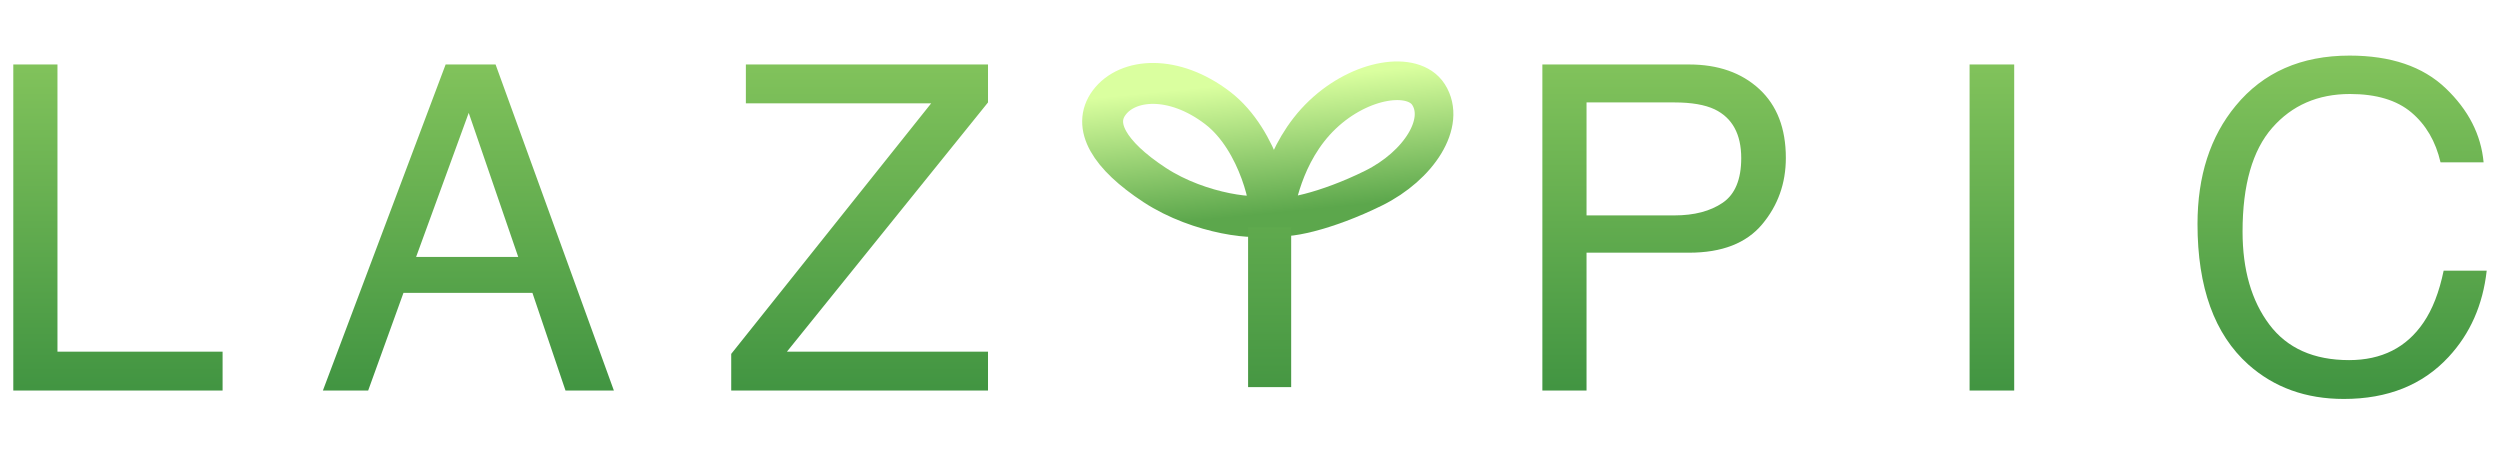
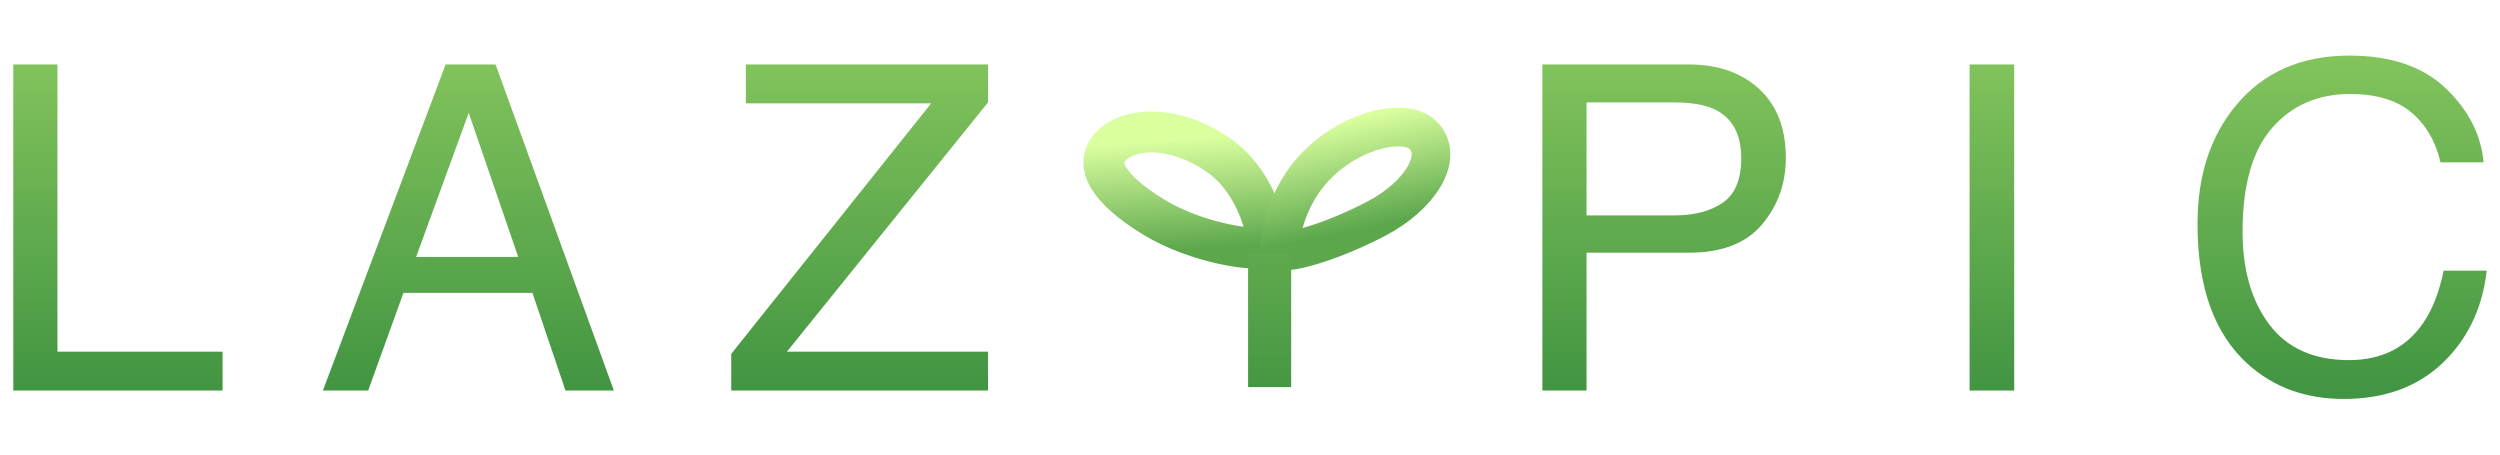
<svg xmlns="http://www.w3.org/2000/svg" version="1.1" width="550" height="100">
  <g id="Layer1" name="Layer 1" opacity="1">
    <g id="Shape1">
-       <path id="shapePath1" d="M2.925,14.185 L12.642,14.185 L12.642,77.368 L48.97,77.368 L48.97,85.913 L2.925,85.913 L2.925,14.185 M114.007,56.519 L103.118,24.829 L91.546,56.519 L114.007,56.519 M98.04,14.185 L109.026,14.185 L135.052,85.913 L124.407,85.913 L117.132,64.429 L88.763,64.429 L80.999,85.913 L71.038,85.913 L98.04,14.185 M160.868,77.856 L204.862,22.73 L164.091,22.73 L164.091,14.185 L217.362,14.185 L217.362,22.534 L173.124,77.368 L217.362,77.368 L217.362,85.913 L160.868,85.913 L160.868,77.856 M339.321,14.185 L371.597,14.185 C377.977,14.185 383.12,15.983 387.026,19.58 C390.933,23.177 392.886,28.231 392.886,34.741 C392.886,40.34 391.144,45.215 387.661,49.365 C384.178,53.516 378.823,55.591 371.597,55.591 L349.038,55.591 L349.038,85.913 L339.321,85.913 L339.321,14.185 M377.212,24.048 C375.063,23.039 372.118,22.534 368.374,22.534 L349.038,22.534 L349.038,47.388 L368.374,47.388 C372.736,47.388 376.276,46.46 378.994,44.605 C381.712,42.749 383.071,39.477 383.071,34.79 C383.071,29.517 381.118,25.936 377.212,24.048 M433.31,14.185 L443.124,14.185 L443.124,85.913 L433.31,85.913 L433.31,14.185 M538.042,19.409 C543.055,24.194 545.838,29.631 546.392,35.718 L536.919,35.718 C535.845,31.095 533.704,27.433 530.498,24.731 C527.292,22.03 522.791,20.679 516.997,20.679 C509.933,20.679 504.229,23.161 499.883,28.125 C495.537,33.089 493.364,40.698 493.364,50.952 C493.364,59.351 495.326,66.162 499.248,71.387 C503.171,76.611 509.022,79.224 516.802,79.224 C523.963,79.224 529.416,76.473 533.159,70.972 C535.145,68.075 536.626,64.266 537.603,59.546 L547.075,59.546 C546.229,67.098 543.429,73.429 538.677,78.54 C532.98,84.692 525.298,87.769 515.63,87.769 C507.297,87.769 500.298,85.246 494.634,80.2 C487.179,73.527 483.452,63.224 483.452,49.292 C483.452,38.713 486.252,30.037 491.851,23.267 C497.905,15.91 506.255,12.231 516.899,12.231 C525.981,12.231 533.029,14.624 538.042,19.409 Z" style="stroke:none;fill-rule:nonzero;fill:url(#linearGradientFill1);fill-opacity:1;" />
+       <path id="shapePath1" d="M2.924,14.185 L12.641,14.185 L12.641,77.368 L48.969,77.368 L48.969,85.913 L2.924,85.913 L2.924,14.185 M114.006,56.519 L103.118,24.829 L91.546,56.519 L114.006,56.519 M98.04,14.185 L109.026,14.185 L135.051,85.913 L124.407,85.913 L117.131,64.429 L88.762,64.429 L80.999,85.913 L71.038,85.913 L98.04,14.185 M160.868,77.856 L204.862,22.73 L164.09,22.73 L164.09,14.185 L217.362,14.185 L217.362,22.534 L173.124,77.368 L217.362,77.368 L217.362,85.913 L160.868,85.913 L160.868,77.856 M339.321,14.185 L371.596,14.185 C377.977,14.185 383.12,15.983 387.026,19.58 C390.932,23.177 392.885,28.231 392.885,34.741 C392.885,40.34 391.144,45.215 387.661,49.365 C384.178,53.516 378.823,55.591 371.596,55.591 L349.038,55.591 L349.038,85.913 L339.321,85.913 L339.321,14.185 M377.212,24.048 C375.063,23.039 372.117,22.534 368.374,22.534 L349.038,22.534 L349.038,47.388 L368.374,47.388 C372.736,47.388 376.276,46.46 378.994,44.605 C381.712,42.749 383.071,39.478 383.071,34.79 C383.071,29.517 381.118,25.936 377.212,24.048 M433.309,14.185 L443.124,14.185 L443.124,85.913 L433.309,85.913 L433.309,14.185 M538.042,19.409 C543.055,24.194 545.838,29.631 546.391,35.718 L536.919,35.718 C535.844,31.095 533.704,27.433 530.498,24.732 C527.291,22.03 522.791,20.679 516.997,20.679 C509.933,20.679 504.228,23.161 499.882,28.125 C495.537,33.089 493.364,40.698 493.364,50.952 C493.364,59.351 495.325,66.162 499.248,71.387 C503.17,76.611 509.021,79.224 516.801,79.224 C523.963,79.224 529.415,76.473 533.159,70.972 C535.145,68.075 536.626,64.266 537.602,59.546 L547.075,59.546 C546.229,67.098 543.429,73.429 538.676,78.54 C532.98,84.692 525.297,87.769 515.63,87.769 C507.296,87.769 500.297,85.246 494.633,80.2 C487.179,73.527 483.452,63.224 483.452,49.292 C483.452,38.713 486.251,30.038 491.85,23.267 C497.905,15.91 506.255,12.232 516.899,12.232 C525.981,12.232 533.029,14.624 538.042,19.409 Z" style="stroke:none;fill-rule:nonzero;fill:url(#linearGradientFill1);fill-opacity:1;" />
      <defs>
        <linearGradient id="linearGradientFill1" gradientUnits="userSpaceOnUse" x1="339.605" y1="85.165" x2="339.605" y2="12.231">
          <stop offset="0" stop-color="#429542" stop-opacity="1" />
          <stop offset="1" stop-color="#83c45c" stop-opacity="1" />
        </linearGradient>
      </defs>
    </g>
    <g id="Shape2">
-       <path id="shapePath2" d="M254.005,40.686 C244.003,34.125 240.243,27.651 244.019,22.584 C248.078,17.137 258.208,16.367 267.854,23.728 C277.264,30.908 280.118,46.291 279.158,47.095 C277.267,48.576 264.007,47.246 254.005,40.686 Z" style="stroke:url(#linearGradientStroke2);stroke-width:9;stroke-linejoin:miter;stroke-miterlimit:2;stroke-linecap:round;fill:none;" />
+       <path id="shapePath2" d="M253.695,47.683 C243.976,41.72 240.488,36.137 244.468,32.1 C248.747,27.76 258.897,27.62 268.227,34.233 C277.329,40.683 279.544,53.648 278.552,54.27 C276.602,55.412 263.414,53.647 253.695,47.683 Z" style="stroke:url(#linearGradientStroke2);stroke-width:9;stroke-linejoin:miter;stroke-miterlimit:2;stroke-linecap:round;fill:none;" />
      <defs>
-         <linearGradient id="linearGradientStroke2" gradientUnits="userSpaceOnUse" x1="267.47" y1="48.136" x2="264.641" y2="19.244">
+         <linearGradient id="linearGradientStroke2" gradientUnits="userSpaceOnUse" x1="266.836" y1="54.56" x2="265.203" y2="30.336">
          <stop offset="0" stop-color="#5ca74c" stop-opacity="1" />
          <stop offset="1" stop-color="#daff9f" stop-opacity="1" />
        </linearGradient>
      </defs>
    </g>
    <g id="Shape3">
-       <path id="shapePath3" d="M290.962,25.214 C299.395,17.209 310.896,15.536 314.267,20.794 C318.241,26.992 312.125,36.471 302.203,41.381 C291.778,46.539 282.098,48.621 280.243,47.385 C280.532,45.762 282.106,33.621 290.962,25.214 Z" style="stroke:url(#linearGradientStroke3);stroke-width:8.5;stroke-linejoin:miter;stroke-miterlimit:2;stroke-linecap:round;fill:none;" />
+       <path id="shapePath3" d="M290.373,35.675 C298.173,28.265 309.503,25.843 313.254,29.912 C317.675,34.708 312.293,43.136 302.778,48.106 C292.781,53.328 283.295,55.926 281.355,55.065 C281.522,53.69 282.181,43.457 290.373,35.675 Z" style="stroke:url(#linearGradientStroke3);stroke-width:8.5;stroke-linejoin:miter;stroke-miterlimit:2;stroke-linecap:round;fill:none;" />
      <defs>
-         <linearGradient id="linearGradientStroke3" gradientUnits="userSpaceOnUse" x1="267.47" y1="48.136" x2="264.641" y2="19.244">
+         <linearGradient id="linearGradientStroke3" gradientUnits="userSpaceOnUse" x1="268.69" y1="56.834" x2="263.712" y2="33.071">
          <stop offset="0" stop-color="#5ca74c" stop-opacity="1" />
          <stop offset="1" stop-color="#daff9f" stop-opacity="1" />
        </linearGradient>
      </defs>
    </g>
    <g id="Shape4">
-       <path id="shapePath4" d="M274.581,50 L284.058,50 L284.058,85.165 L274.581,85.165 L274.581,50 Z" style="stroke:none;fill-rule:evenodd;fill:url(#linearGradientFill4);fill-opacity:1;" />
+       <path id="shapePath4" d="M274.581,55.816 L284.058,55.816 L284.058,85.165 L274.581,85.165 L274.581,55.816 Z" style="stroke:none;fill-rule:evenodd;fill:url(#linearGradientFill4);fill-opacity:1;" />
      <defs>
-         <linearGradient id="linearGradientFill4" gradientUnits="userSpaceOnUse" x1="284.058" y1="85.165" x2="284.058" y2="21.439">
+         <linearGradient id="linearGradientFill4" gradientUnits="userSpaceOnUse" x1="284.059" y1="85.165" x2="284.059" y2="31.979">
          <stop offset="0" stop-color="#469743" stop-opacity="1" />
          <stop offset="1" stop-color="#74b956" stop-opacity="1" />
        </linearGradient>
      </defs>
    </g>
  </g>
</svg>
